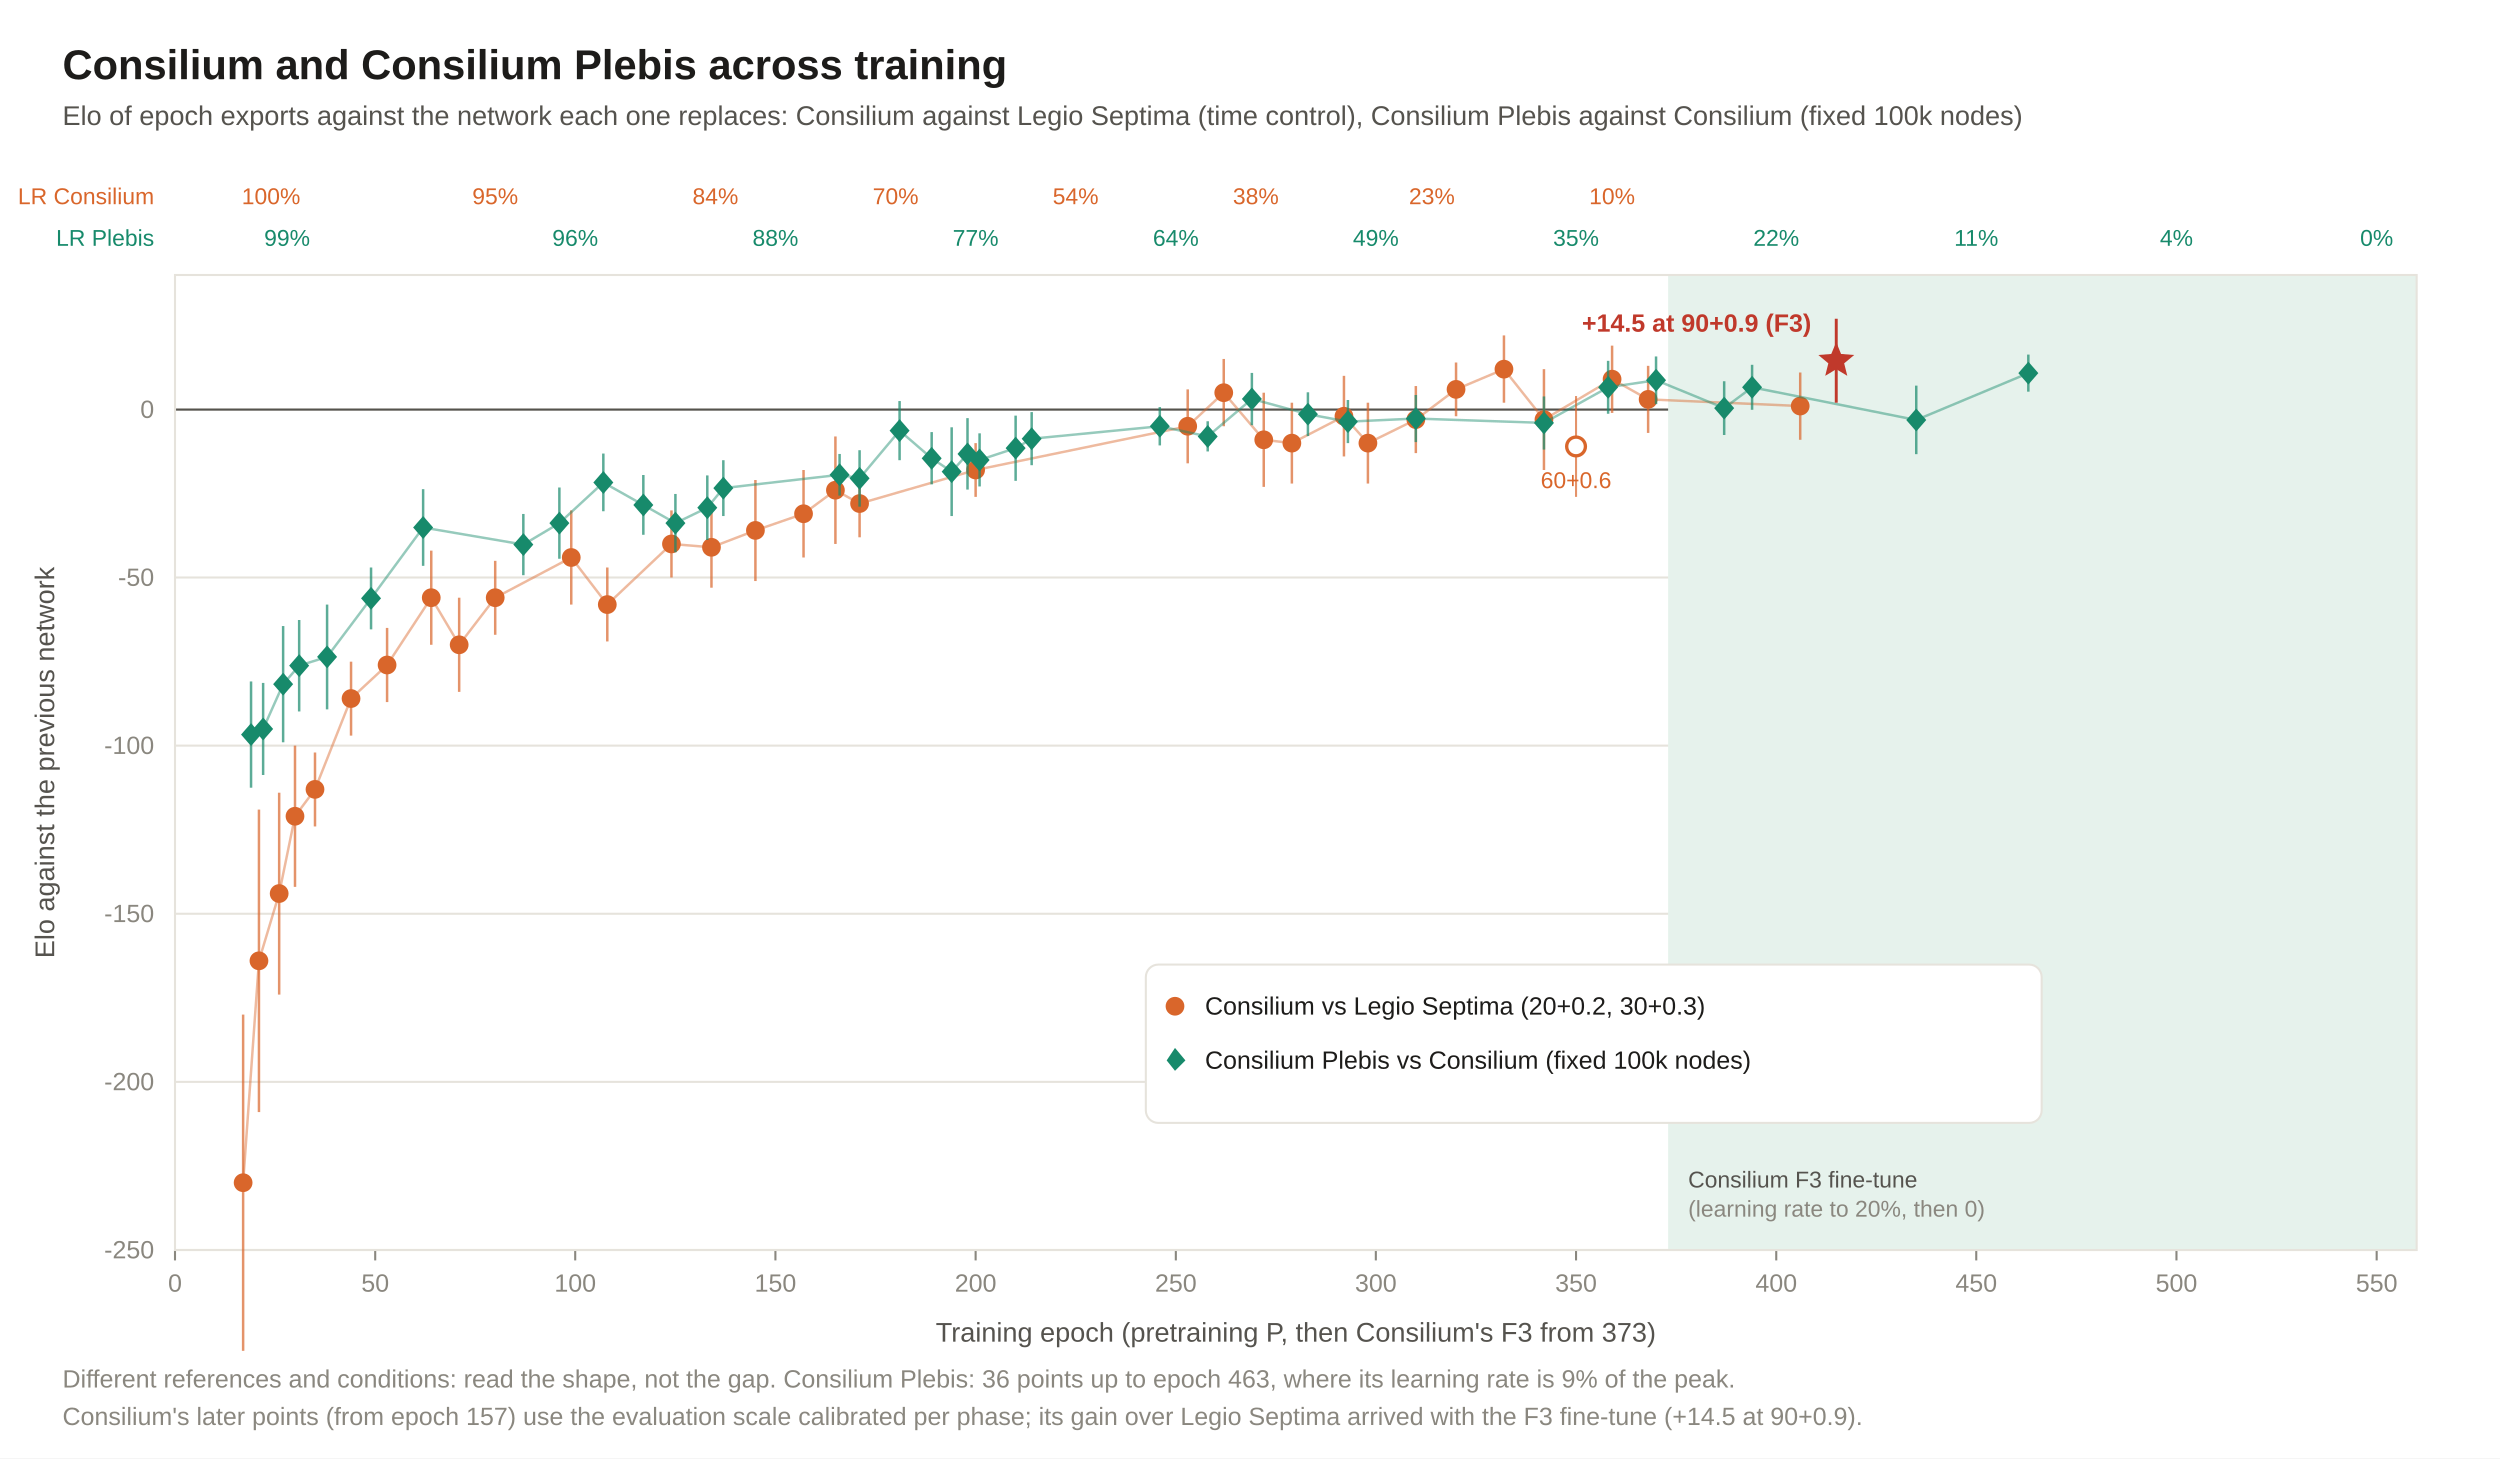
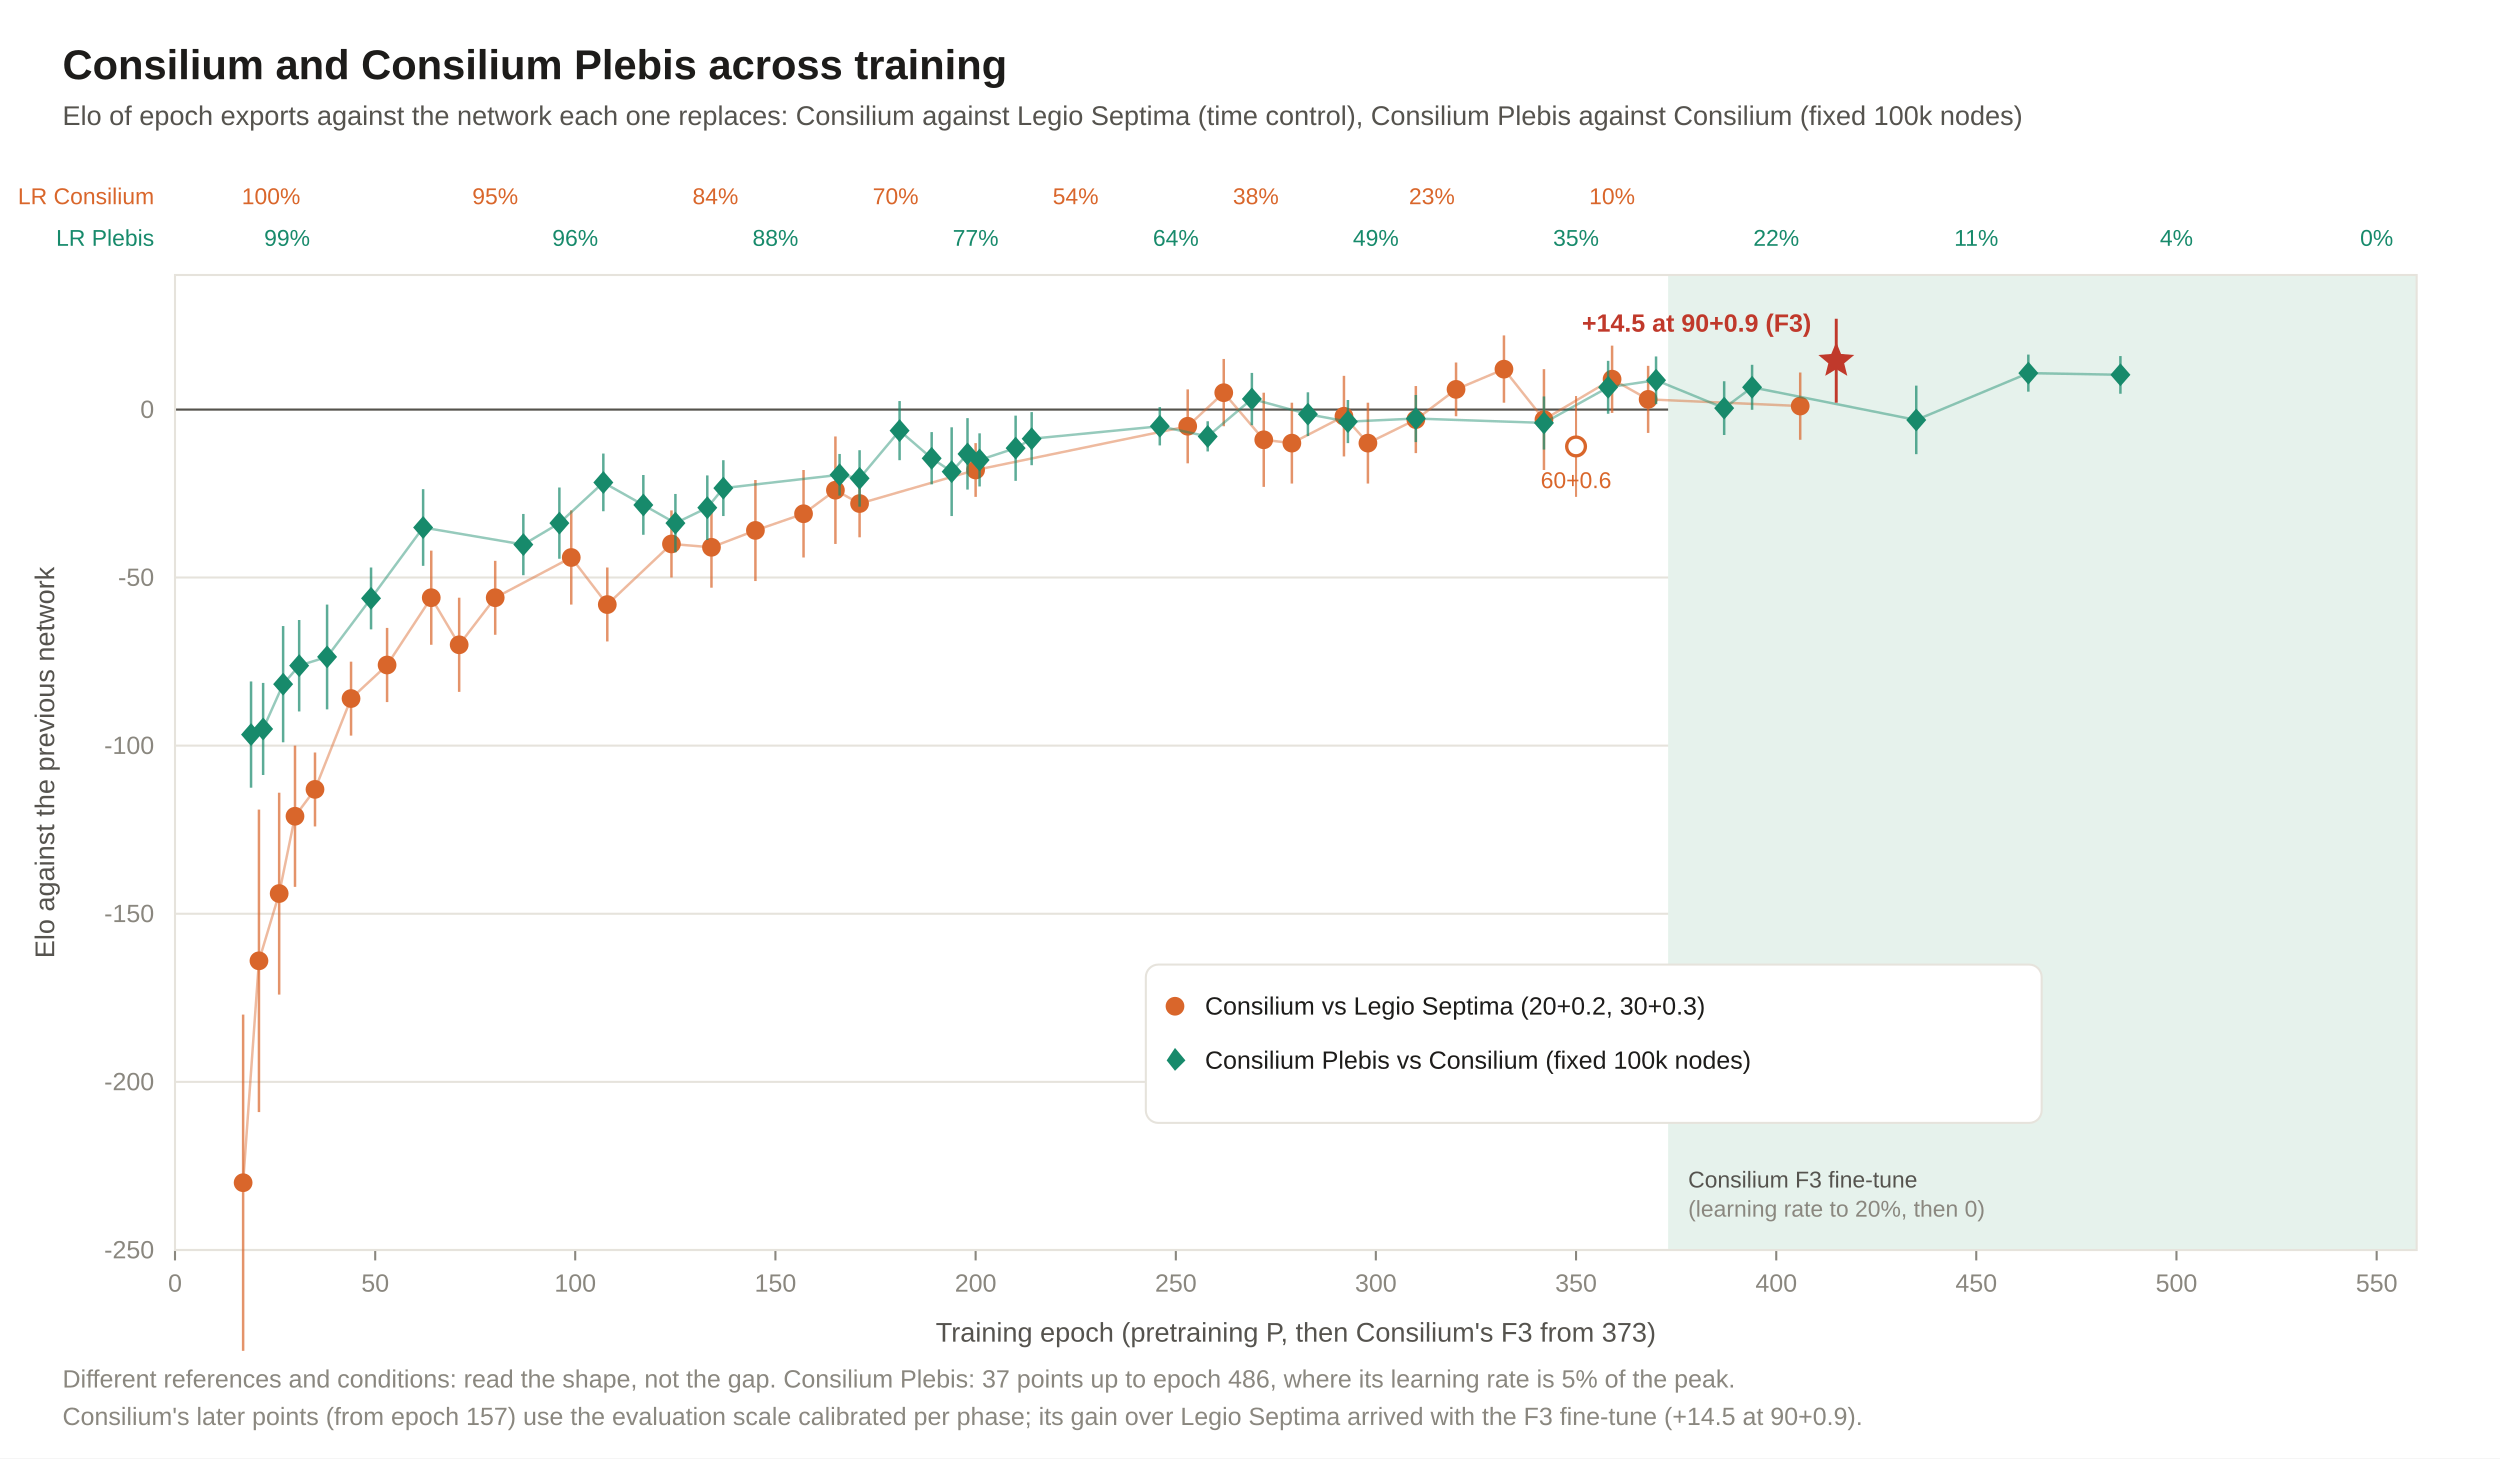
<svg xmlns="http://www.w3.org/2000/svg" viewBox="0 0 1200 700" width="1200" height="700" font-family="Segoe UI, Helvetica Neue, Arial, sans-serif" role="img" aria-label="Consilium and Consilium Plebis across training, each against the network it replaces">
  <rect width="1200" height="700" fill="#ffffff" />
  <text x="30.0" y="38.0" font-size="20" fill="#1d1c1a" text-anchor="start" font-weight="600">Consilium and Consilium Plebis across training</text>
  <text x="30.0" y="60.0" font-size="13" fill="#55534e" text-anchor="start" font-weight="normal">Elo of epoch exports against the network each one replaces: Consilium against Legio Septima (time control), Consilium Plebis against Consilium (fixed 100k nodes)</text>
  <line x1="84" y1="600.0" x2="1160" y2="600.0" stroke="#e6e3dc" />
  <text x="74.0" y="604.0" font-size="12" fill="#8a877f" text-anchor="end" font-weight="normal">-250</text>
  <line x1="84" y1="519.3" x2="1160" y2="519.3" stroke="#e6e3dc" />
  <text x="74.0" y="523.3" font-size="12" fill="#8a877f" text-anchor="end" font-weight="normal">-200</text>
  <line x1="84" y1="438.6" x2="1160" y2="438.6" stroke="#e6e3dc" />
  <text x="74.0" y="442.6" font-size="12" fill="#8a877f" text-anchor="end" font-weight="normal">-150</text>
  <line x1="84" y1="357.9" x2="1160" y2="357.9" stroke="#e6e3dc" />
  <text x="74.0" y="361.9" font-size="12" fill="#8a877f" text-anchor="end" font-weight="normal">-100</text>
  <line x1="84" y1="277.2" x2="1160" y2="277.2" stroke="#e6e3dc" />
  <text x="74.0" y="281.2" font-size="12" fill="#8a877f" text-anchor="end" font-weight="normal">-50</text>
  <line x1="84" y1="196.6" x2="1160" y2="196.6" stroke="#e6e3dc" />
  <text x="74.0" y="200.6" font-size="12" fill="#8a877f" text-anchor="end" font-weight="normal">0</text>
  <line x1="84" y1="196.6" x2="1160" y2="196.6" stroke="#55534e" stroke-width="1" />
  <line x1="84.0" y1="600" x2="84.0" y2="605" stroke="#8a877f" />
  <text x="84.0" y="620.0" font-size="12" fill="#8a877f" text-anchor="middle" font-weight="normal">0</text>
  <line x1="180.1" y1="600" x2="180.1" y2="605" stroke="#8a877f" />
  <text x="180.1" y="620.0" font-size="12" fill="#8a877f" text-anchor="middle" font-weight="normal">50</text>
  <line x1="276.1" y1="600" x2="276.1" y2="605" stroke="#8a877f" />
  <text x="276.1" y="620.0" font-size="12" fill="#8a877f" text-anchor="middle" font-weight="normal">100</text>
  <line x1="372.2" y1="600" x2="372.2" y2="605" stroke="#8a877f" />
  <text x="372.2" y="620.0" font-size="12" fill="#8a877f" text-anchor="middle" font-weight="normal">150</text>
  <line x1="468.3" y1="600" x2="468.3" y2="605" stroke="#8a877f" />
  <text x="468.3" y="620.0" font-size="12" fill="#8a877f" text-anchor="middle" font-weight="normal">200</text>
  <line x1="564.4" y1="600" x2="564.4" y2="605" stroke="#8a877f" />
  <text x="564.4" y="620.0" font-size="12" fill="#8a877f" text-anchor="middle" font-weight="normal">250</text>
  <line x1="660.4" y1="600" x2="660.4" y2="605" stroke="#8a877f" />
  <text x="660.4" y="620.0" font-size="12" fill="#8a877f" text-anchor="middle" font-weight="normal">300</text>
  <line x1="756.5" y1="600" x2="756.5" y2="605" stroke="#8a877f" />
  <text x="756.5" y="620.0" font-size="12" fill="#8a877f" text-anchor="middle" font-weight="normal">350</text>
  <line x1="852.6" y1="600" x2="852.6" y2="605" stroke="#8a877f" />
  <text x="852.6" y="620.0" font-size="12" fill="#8a877f" text-anchor="middle" font-weight="normal">400</text>
  <line x1="948.6" y1="600" x2="948.6" y2="605" stroke="#8a877f" />
  <text x="948.6" y="620.0" font-size="12" fill="#8a877f" text-anchor="middle" font-weight="normal">450</text>
  <line x1="1044.7" y1="600" x2="1044.7" y2="605" stroke="#8a877f" />
  <text x="1044.7" y="620.0" font-size="12" fill="#8a877f" text-anchor="middle" font-weight="normal">500</text>
  <line x1="1140.8" y1="600" x2="1140.8" y2="605" stroke="#8a877f" />
  <text x="1140.8" y="620.0" font-size="12" fill="#8a877f" text-anchor="middle" font-weight="normal">550</text>
  <rect x="800.7" y="132" width="359.3" height="468" fill="#e6f2ec" />
  <text x="810.3" y="570.0" font-size="11" fill="#55534e" text-anchor="start" font-weight="normal">Consilium F3 fine-tune</text>
  <text x="810.3" y="584.0" font-size="11" fill="#8a877f" text-anchor="start" font-weight="normal">(learning rate to 20%, then 0)</text>
  <rect x="84" y="132" width="1076" height="468" fill="none" stroke="#e6e3dc" />
  <text x="622.0" y="644.0" font-size="13" fill="#55534e" text-anchor="middle" font-weight="normal">Training epoch (pretraining P, then Consilium's F3 from 373)</text>
  <text transform="rotate(-90 26 366)" x="26.0" y="366.0" font-size="13" fill="#55534e" text-anchor="middle" font-weight="normal">Elo against the previous network</text>
  <text x="74.0" y="98.0" font-size="11" fill="#d9662b" text-anchor="end" font-weight="normal">LR Consilium</text>
  <text x="74.0" y="118.0" font-size="11" fill="#178a6b" text-anchor="end" font-weight="normal">LR Plebis</text>
  <text x="130.1" y="98.0" font-size="11" fill="#d9662b" text-anchor="middle" font-weight="normal">100%</text>
  <text x="237.7" y="98.0" font-size="11" fill="#d9662b" text-anchor="middle" font-weight="normal">95%</text>
  <text x="343.4" y="98.0" font-size="11" fill="#d9662b" text-anchor="middle" font-weight="normal">84%</text>
  <text x="429.9" y="98.0" font-size="11" fill="#d9662b" text-anchor="middle" font-weight="normal">70%</text>
  <text x="516.3" y="98.0" font-size="11" fill="#d9662b" text-anchor="middle" font-weight="normal">54%</text>
  <text x="602.8" y="98.0" font-size="11" fill="#d9662b" text-anchor="middle" font-weight="normal">38%</text>
  <text x="687.3" y="98.0" font-size="11" fill="#d9662b" text-anchor="middle" font-weight="normal">23%</text>
  <text x="773.8" y="98.0" font-size="11" fill="#d9662b" text-anchor="middle" font-weight="normal">10%</text>
  <text x="137.8" y="118.0" font-size="11" fill="#178a6b" text-anchor="middle" font-weight="normal">99%</text>
  <text x="276.1" y="118.0" font-size="11" fill="#178a6b" text-anchor="middle" font-weight="normal">96%</text>
  <text x="372.2" y="118.0" font-size="11" fill="#178a6b" text-anchor="middle" font-weight="normal">88%</text>
  <text x="468.3" y="118.0" font-size="11" fill="#178a6b" text-anchor="middle" font-weight="normal">77%</text>
  <text x="564.4" y="118.0" font-size="11" fill="#178a6b" text-anchor="middle" font-weight="normal">64%</text>
  <text x="660.4" y="118.0" font-size="11" fill="#178a6b" text-anchor="middle" font-weight="normal">49%</text>
  <text x="756.5" y="118.0" font-size="11" fill="#178a6b" text-anchor="middle" font-weight="normal">35%</text>
  <text x="852.6" y="118.0" font-size="11" fill="#178a6b" text-anchor="middle" font-weight="normal">22%</text>
  <text x="948.6" y="118.0" font-size="11" fill="#178a6b" text-anchor="middle" font-weight="normal">11%</text>
  <text x="1044.7" y="118.0" font-size="11" fill="#178a6b" text-anchor="middle" font-weight="normal">4%</text>
  <text x="1140.8" y="118.0" font-size="11" fill="#178a6b" text-anchor="middle" font-weight="normal">0%</text>
  <polyline fill="none" stroke="#d9662b" stroke-width="1.2" stroke-opacity="0.45" points="116.7,567.7 124.3,461.2 134.0,428.9 141.6,391.8 151.2,378.9 168.5,335.3 185.8,319.2 207.0,286.9 220.4,309.5 237.7,286.9 274.2,267.6 291.5,290.2 322.3,261.1 341.5,262.7 362.6,254.6 385.7,246.6 401.0,235.3 412.6,241.7 468.3,225.6 570.1,204.6 587.4,188.5 606.6,211.1 620.1,212.7 645.1,199.8 656.6,212.7 679.6,201.4 698.9,186.9 721.9,177.2 741.1,201.4 773.8,182.0 791.1,191.7 864.1,194.9" />
  <line x1="116.7" y1="648.4" x2="116.7" y2="487.0" stroke="#d9662b" stroke-width="1.2" stroke-opacity="0.7" />
  <circle cx="116.7" cy="567.7" r="4.5" fill="#d9662b" />
  <line x1="124.3" y1="533.8" x2="124.3" y2="388.6" stroke="#d9662b" stroke-width="1.2" stroke-opacity="0.7" />
  <circle cx="124.3" cy="461.2" r="4.5" fill="#d9662b" />
  <line x1="134.0" y1="477.4" x2="134.0" y2="380.5" stroke="#d9662b" stroke-width="1.2" stroke-opacity="0.7" />
  <circle cx="134.0" cy="428.9" r="4.5" fill="#d9662b" />
  <line x1="141.6" y1="425.7" x2="141.6" y2="357.9" stroke="#d9662b" stroke-width="1.2" stroke-opacity="0.7" />
  <circle cx="141.6" cy="391.8" r="4.5" fill="#d9662b" />
  <line x1="151.2" y1="396.7" x2="151.2" y2="361.2" stroke="#d9662b" stroke-width="1.2" stroke-opacity="0.7" />
  <circle cx="151.2" cy="378.9" r="4.5" fill="#d9662b" />
  <line x1="168.5" y1="353.1" x2="168.5" y2="317.6" stroke="#d9662b" stroke-width="1.2" stroke-opacity="0.7" />
  <circle cx="168.5" cy="335.3" r="4.5" fill="#d9662b" />
  <line x1="185.8" y1="337.0" x2="185.8" y2="301.4" stroke="#d9662b" stroke-width="1.2" stroke-opacity="0.7" />
  <circle cx="185.8" cy="319.2" r="4.5" fill="#d9662b" />
  <line x1="207.0" y1="309.5" x2="207.0" y2="264.3" stroke="#d9662b" stroke-width="1.2" stroke-opacity="0.7" />
  <circle cx="207.0" cy="286.9" r="4.5" fill="#d9662b" />
  <line x1="220.4" y1="332.1" x2="220.4" y2="286.9" stroke="#d9662b" stroke-width="1.2" stroke-opacity="0.7" />
  <circle cx="220.4" cy="309.5" r="4.5" fill="#d9662b" />
  <line x1="237.7" y1="304.7" x2="237.7" y2="269.2" stroke="#d9662b" stroke-width="1.2" stroke-opacity="0.7" />
  <circle cx="237.7" cy="286.9" r="4.5" fill="#d9662b" />
  <line x1="274.2" y1="290.2" x2="274.2" y2="245.0" stroke="#d9662b" stroke-width="1.2" stroke-opacity="0.7" />
  <circle cx="274.2" cy="267.6" r="4.5" fill="#d9662b" />
  <line x1="291.5" y1="307.9" x2="291.5" y2="272.4" stroke="#d9662b" stroke-width="1.2" stroke-opacity="0.7" />
  <circle cx="291.5" cy="290.2" r="4.5" fill="#d9662b" />
  <line x1="322.3" y1="277.2" x2="322.3" y2="245.0" stroke="#d9662b" stroke-width="1.2" stroke-opacity="0.7" />
  <circle cx="322.3" cy="261.1" r="4.5" fill="#d9662b" />
  <line x1="341.5" y1="282.1" x2="341.5" y2="243.4" stroke="#d9662b" stroke-width="1.2" stroke-opacity="0.7" />
  <circle cx="341.5" cy="262.7" r="4.5" fill="#d9662b" />
  <line x1="362.6" y1="278.9" x2="362.6" y2="230.4" stroke="#d9662b" stroke-width="1.2" stroke-opacity="0.7" />
  <circle cx="362.6" cy="254.6" r="4.5" fill="#d9662b" />
  <line x1="385.7" y1="267.6" x2="385.7" y2="225.6" stroke="#d9662b" stroke-width="1.2" stroke-opacity="0.7" />
  <circle cx="385.7" cy="246.6" r="4.5" fill="#d9662b" />
  <line x1="401.0" y1="261.1" x2="401.0" y2="209.5" stroke="#d9662b" stroke-width="1.2" stroke-opacity="0.7" />
  <circle cx="401.0" cy="235.3" r="4.5" fill="#d9662b" />
  <line x1="412.6" y1="257.9" x2="412.6" y2="225.6" stroke="#d9662b" stroke-width="1.2" stroke-opacity="0.7" />
  <circle cx="412.6" cy="241.7" r="4.5" fill="#d9662b" />
  <line x1="468.3" y1="238.5" x2="468.3" y2="212.7" stroke="#d9662b" stroke-width="1.2" stroke-opacity="0.7" />
  <circle cx="468.3" cy="225.6" r="4.5" fill="#d9662b" />
  <line x1="570.1" y1="222.4" x2="570.1" y2="186.9" stroke="#d9662b" stroke-width="1.2" stroke-opacity="0.7" />
  <circle cx="570.1" cy="204.6" r="4.5" fill="#d9662b" />
  <line x1="587.4" y1="204.6" x2="587.4" y2="172.3" stroke="#d9662b" stroke-width="1.2" stroke-opacity="0.7" />
  <circle cx="587.4" cy="188.5" r="4.5" fill="#d9662b" />
  <line x1="606.6" y1="233.7" x2="606.6" y2="188.5" stroke="#d9662b" stroke-width="1.2" stroke-opacity="0.7" />
  <circle cx="606.6" cy="211.1" r="4.5" fill="#d9662b" />
  <line x1="620.1" y1="232.1" x2="620.1" y2="193.3" stroke="#d9662b" stroke-width="1.2" stroke-opacity="0.7" />
  <circle cx="620.1" cy="212.7" r="4.5" fill="#d9662b" />
  <line x1="645.1" y1="219.1" x2="645.1" y2="180.4" stroke="#d9662b" stroke-width="1.2" stroke-opacity="0.7" />
  <circle cx="645.1" cy="199.8" r="4.5" fill="#d9662b" />
  <line x1="656.6" y1="232.1" x2="656.6" y2="193.3" stroke="#d9662b" stroke-width="1.2" stroke-opacity="0.7" />
  <circle cx="656.6" cy="212.7" r="4.5" fill="#d9662b" />
  <line x1="679.6" y1="217.5" x2="679.6" y2="185.3" stroke="#d9662b" stroke-width="1.2" stroke-opacity="0.7" />
  <circle cx="679.6" cy="201.4" r="4.5" fill="#d9662b" />
  <line x1="698.9" y1="199.8" x2="698.9" y2="174.0" stroke="#d9662b" stroke-width="1.2" stroke-opacity="0.7" />
  <circle cx="698.9" cy="186.9" r="4.5" fill="#d9662b" />
  <line x1="721.9" y1="193.3" x2="721.9" y2="161.0" stroke="#d9662b" stroke-width="1.2" stroke-opacity="0.7" />
  <circle cx="721.9" cy="177.2" r="4.5" fill="#d9662b" />
  <line x1="741.1" y1="225.6" x2="741.1" y2="177.2" stroke="#d9662b" stroke-width="1.2" stroke-opacity="0.7" />
  <circle cx="741.1" cy="201.4" r="4.5" fill="#d9662b" />
  <line x1="773.8" y1="198.2" x2="773.8" y2="165.9" stroke="#d9662b" stroke-width="1.2" stroke-opacity="0.7" />
  <circle cx="773.8" cy="182.0" r="4.5" fill="#d9662b" />
  <line x1="791.1" y1="207.8" x2="791.1" y2="175.6" stroke="#d9662b" stroke-width="1.2" stroke-opacity="0.7" />
  <circle cx="791.1" cy="191.7" r="4.5" fill="#d9662b" />
  <line x1="864.1" y1="211.1" x2="864.1" y2="178.8" stroke="#d9662b" stroke-width="1.2" stroke-opacity="0.7" />
  <circle cx="864.1" cy="194.9" r="4.5" fill="#d9662b" />
-   <polyline fill="none" stroke="#178a6b" stroke-width="1.2" stroke-opacity="0.45" points="120.5,352.6 126.3,349.9 135.9,328.4 143.6,319.5 157.0,315.3 178.1,287.2 203.1,253.2 251.2,261.4 268.5,251.1 289.6,231.6 308.8,242.4 324.2,251.1 339.5,243.7 347.2,234.3 403.0,227.9 412.6,229.6 431.8,206.7 447.2,220.0 456.8,226.4 464.4,217.9 470.2,220.8 487.5,215.1 495.2,210.6 556.7,204.6 579.7,209.5 600.9,191.5 627.8,198.8 647.0,202.4 679.6,200.9 741.1,203.0 771.9,185.9 794.9,182.5 827.6,195.9 841.0,185.9 919.8,201.6 973.6,179.1" />
+   <polyline fill="none" stroke="#178a6b" stroke-width="1.2" stroke-opacity="0.45" points="120.5,352.6 126.3,349.9 135.9,328.4 143.6,319.5 157.0,315.3 178.1,287.2 203.1,253.2 251.2,261.4 268.5,251.1 289.6,231.6 308.8,242.4 324.2,251.1 339.5,243.7 347.2,234.3 403.0,227.9 412.6,229.6 431.8,206.7 447.2,220.0 456.8,226.4 464.4,217.9 470.2,220.8 487.5,215.1 495.2,210.6 556.7,204.6 579.7,209.5 600.9,191.5 627.8,198.8 647.0,202.4 679.6,200.9 741.1,203.0 771.9,185.9 794.9,182.5 827.6,195.9 841.0,185.9 919.8,201.6 973.6,179.1 1017.8,179.9" />
  <line x1="120.5" y1="378.1" x2="120.5" y2="327.1" stroke="#178a6b" stroke-width="1.2" stroke-opacity="0.7" />
  <polygon points="120.5,347.1 125.3,352.6 120.5,358.1 115.7,352.6" fill="#178a6b" />
  <line x1="126.3" y1="372.0" x2="126.3" y2="327.8" stroke="#178a6b" stroke-width="1.2" stroke-opacity="0.7" />
  <polygon points="126.3,344.4 131.1,349.9 126.3,355.4 121.5,349.9" fill="#178a6b" />
  <line x1="135.9" y1="356.3" x2="135.9" y2="300.5" stroke="#178a6b" stroke-width="1.2" stroke-opacity="0.7" />
  <polygon points="135.9,322.9 140.7,328.4 135.9,333.9 131.1,328.4" fill="#178a6b" />
  <line x1="143.6" y1="341.5" x2="143.6" y2="297.6" stroke="#178a6b" stroke-width="1.2" stroke-opacity="0.7" />
  <polygon points="143.6,314.0 148.4,319.5 143.6,325.0 138.8,319.5" fill="#178a6b" />
  <line x1="157.0" y1="340.5" x2="157.0" y2="290.2" stroke="#178a6b" stroke-width="1.2" stroke-opacity="0.7" />
  <polygon points="157.0,309.8 161.8,315.3 157.0,320.8 152.2,315.3" fill="#178a6b" />
  <line x1="178.1" y1="302.1" x2="178.1" y2="272.4" stroke="#178a6b" stroke-width="1.2" stroke-opacity="0.7" />
  <polygon points="178.1,281.7 182.9,287.2 178.1,292.7 173.3,287.2" fill="#178a6b" />
  <line x1="203.1" y1="271.6" x2="203.1" y2="234.8" stroke="#178a6b" stroke-width="1.2" stroke-opacity="0.7" />
  <polygon points="203.1,247.7 207.9,253.2 203.1,258.7 198.3,253.2" fill="#178a6b" />
  <line x1="251.2" y1="276.1" x2="251.2" y2="246.7" stroke="#178a6b" stroke-width="1.2" stroke-opacity="0.7" />
  <polygon points="251.2,255.9 256.0,261.4 251.2,266.9 246.4,261.4" fill="#178a6b" />
  <line x1="268.5" y1="268.2" x2="268.5" y2="234.0" stroke="#178a6b" stroke-width="1.2" stroke-opacity="0.7" />
  <polygon points="268.5,245.6 273.3,251.1 268.5,256.6 263.7,251.1" fill="#178a6b" />
  <line x1="289.6" y1="245.4" x2="289.6" y2="217.7" stroke="#178a6b" stroke-width="1.2" stroke-opacity="0.7" />
  <polygon points="289.6,226.1 294.4,231.6 289.6,237.1 284.8,231.6" fill="#178a6b" />
  <line x1="308.8" y1="256.7" x2="308.8" y2="228.0" stroke="#178a6b" stroke-width="1.2" stroke-opacity="0.7" />
  <polygon points="308.8,236.9 313.6,242.4 308.8,247.9 304.0,242.4" fill="#178a6b" />
  <line x1="324.2" y1="265.1" x2="324.2" y2="237.1" stroke="#178a6b" stroke-width="1.2" stroke-opacity="0.7" />
  <polygon points="324.2,245.6 329.0,251.1 324.2,256.6 319.4,251.1" fill="#178a6b" />
  <line x1="339.5" y1="259.2" x2="339.5" y2="228.2" stroke="#178a6b" stroke-width="1.2" stroke-opacity="0.7" />
  <polygon points="339.5,238.2 344.3,243.7 339.5,249.2 334.7,243.7" fill="#178a6b" />
  <line x1="347.2" y1="247.7" x2="347.2" y2="220.9" stroke="#178a6b" stroke-width="1.2" stroke-opacity="0.7" />
  <polygon points="347.2,228.8 352.0,234.3 347.2,239.8 342.4,234.3" fill="#178a6b" />
  <line x1="403.0" y1="237.9" x2="403.0" y2="217.9" stroke="#178a6b" stroke-width="1.2" stroke-opacity="0.7" />
  <polygon points="403.0,222.4 407.8,227.9 403.0,233.4 398.2,227.9" fill="#178a6b" />
  <line x1="412.6" y1="243.2" x2="412.6" y2="216.1" stroke="#178a6b" stroke-width="1.2" stroke-opacity="0.7" />
  <polygon points="412.6,224.1 417.4,229.6 412.6,235.1 407.8,229.6" fill="#178a6b" />
  <line x1="431.8" y1="220.9" x2="431.8" y2="192.5" stroke="#178a6b" stroke-width="1.2" stroke-opacity="0.7" />
  <polygon points="431.8,201.2 436.6,206.7 431.8,212.2 427.0,206.7" fill="#178a6b" />
  <line x1="447.2" y1="232.5" x2="447.2" y2="207.4" stroke="#178a6b" stroke-width="1.2" stroke-opacity="0.7" />
  <polygon points="447.2,214.5 452.0,220.0 447.2,225.5 442.4,220.0" fill="#178a6b" />
  <line x1="456.8" y1="247.7" x2="456.8" y2="205.1" stroke="#178a6b" stroke-width="1.2" stroke-opacity="0.7" />
  <polygon points="456.8,220.9 461.6,226.4 456.8,231.9 452.0,226.4" fill="#178a6b" />
  <line x1="464.4" y1="235.0" x2="464.4" y2="200.7" stroke="#178a6b" stroke-width="1.2" stroke-opacity="0.7" />
  <polygon points="464.4,212.4 469.2,217.9 464.4,223.4 459.6,217.9" fill="#178a6b" />
  <line x1="470.2" y1="233.5" x2="470.2" y2="208.0" stroke="#178a6b" stroke-width="1.2" stroke-opacity="0.7" />
  <polygon points="470.2,215.3 475.0,220.8 470.2,226.3 465.4,220.8" fill="#178a6b" />
  <line x1="487.5" y1="230.8" x2="487.5" y2="199.5" stroke="#178a6b" stroke-width="1.2" stroke-opacity="0.7" />
  <polygon points="487.5,209.6 492.3,215.1 487.5,220.6 482.7,215.1" fill="#178a6b" />
  <line x1="495.2" y1="223.3" x2="495.2" y2="197.8" stroke="#178a6b" stroke-width="1.2" stroke-opacity="0.7" />
  <polygon points="495.2,205.1 500.0,210.6 495.2,216.1 490.4,210.6" fill="#178a6b" />
  <line x1="556.7" y1="213.8" x2="556.7" y2="195.4" stroke="#178a6b" stroke-width="1.2" stroke-opacity="0.7" />
  <polygon points="556.7,199.1 561.5,204.6 556.7,210.1 551.9,204.6" fill="#178a6b" />
  <line x1="579.7" y1="216.7" x2="579.7" y2="202.2" stroke="#178a6b" stroke-width="1.2" stroke-opacity="0.7" />
  <polygon points="579.7,204.0 584.5,209.5 579.7,215.0 574.9,209.5" fill="#178a6b" />
  <line x1="600.9" y1="204.1" x2="600.9" y2="179.0" stroke="#178a6b" stroke-width="1.2" stroke-opacity="0.7" />
  <polygon points="600.9,186.0 605.7,191.5 600.9,197.0 596.1,191.5" fill="#178a6b" />
  <line x1="627.8" y1="209.3" x2="627.8" y2="188.3" stroke="#178a6b" stroke-width="1.2" stroke-opacity="0.7" />
  <polygon points="627.8,193.3 632.6,198.8 627.8,204.3 623.0,198.8" fill="#178a6b" />
  <line x1="647.0" y1="212.7" x2="647.0" y2="192.0" stroke="#178a6b" stroke-width="1.2" stroke-opacity="0.7" />
  <polygon points="647.0,196.9 651.8,202.4 647.0,207.9 642.2,202.4" fill="#178a6b" />
  <line x1="679.6" y1="212.2" x2="679.6" y2="189.6" stroke="#178a6b" stroke-width="1.2" stroke-opacity="0.7" />
  <polygon points="679.6,195.4 684.4,200.9 679.6,206.4 674.8,200.9" fill="#178a6b" />
  <line x1="741.1" y1="215.8" x2="741.1" y2="190.3" stroke="#178a6b" stroke-width="1.2" stroke-opacity="0.7" />
  <polygon points="741.1,197.5 745.9,203.0 741.1,208.5 736.3,203.0" fill="#178a6b" />
  <line x1="771.9" y1="198.6" x2="771.9" y2="173.2" stroke="#178a6b" stroke-width="1.2" stroke-opacity="0.7" />
  <polygon points="771.9,180.4 776.7,185.9 771.9,191.4 767.1,185.9" fill="#178a6b" />
  <line x1="794.9" y1="194.0" x2="794.9" y2="171.1" stroke="#178a6b" stroke-width="1.2" stroke-opacity="0.7" />
  <polygon points="794.9,177.0 799.7,182.5 794.9,188.0 790.1,182.5" fill="#178a6b" />
  <line x1="827.6" y1="208.8" x2="827.6" y2="183.0" stroke="#178a6b" stroke-width="1.2" stroke-opacity="0.7" />
  <polygon points="827.6,190.4 832.4,195.9 827.6,201.4 822.8,195.9" fill="#178a6b" />
  <line x1="841.0" y1="196.7" x2="841.0" y2="175.1" stroke="#178a6b" stroke-width="1.2" stroke-opacity="0.7" />
  <polygon points="841.0,180.4 845.8,185.9 841.0,191.4 836.2,185.9" fill="#178a6b" />
  <line x1="919.8" y1="218.0" x2="919.8" y2="185.1" stroke="#178a6b" stroke-width="1.2" stroke-opacity="0.7" />
  <polygon points="919.8,196.1 924.6,201.6 919.8,207.1 915.0,201.6" fill="#178a6b" />
  <line x1="973.6" y1="188.0" x2="973.6" y2="170.2" stroke="#178a6b" stroke-width="1.2" stroke-opacity="0.7" />
  <polygon points="973.6,173.6 978.4,179.1 973.6,184.6 968.8,179.1" fill="#178a6b" />
+   <line x1="1017.8" y1="189.0" x2="1017.8" y2="170.9" stroke="#178a6b" stroke-width="1.2" stroke-opacity="0.7" />
+   <polygon points="1017.8,174.4 1022.6,179.9 1017.8,185.4 1013.0,179.9" fill="#178a6b" />
  <line x1="756.5" y1="238.5" x2="756.5" y2="190.1" stroke="#d9662b" stroke-opacity="0.7" />
  <circle cx="756.5" cy="214.3" r="4.5" fill="#ffffff" stroke="#d9662b" stroke-width="1.6" />
  <text x="756.5" y="234.3" font-size="11" fill="#d9662b" text-anchor="middle" font-weight="normal">60+0.6</text>
  <line x1="881.4" y1="193.3" x2="881.4" y2="153.0" stroke="#c0392b" stroke-width="1.4" />
  <polygon points="881.4,164.2 883.7,169.9 890.0,170.4 885.2,174.4 886.7,180.4 881.4,177.2 876.1,180.4 877.6,174.4 872.8,170.4 879.0,169.9" fill="#c0392b" />
  <text x="869.4" y="159.2" font-size="12" fill="#c0392b" text-anchor="end" font-weight="600">+14.5 at 90+0.9 (F3)</text>
  <rect x="550" y="463" width="430" height="76" rx="6" fill="#ffffff" stroke="#e6e3dc" />
  <circle cx="564" cy="483" r="4.5" fill="#d9662b" />
  <text x="578.4" y="487.0" font-size="12" fill="#1d1c1a" text-anchor="start" font-weight="normal">Consilium vs Legio Septima (20+0.2, 30+0.3)</text>
  <polygon points="564,503 569,509 564,514 560,509" fill="#178a6b" />
  <text x="578.4" y="513.0" font-size="12" fill="#1d1c1a" text-anchor="start" font-weight="normal">Consilium Plebis vs Consilium (fixed 100k nodes)</text>
-   <text x="30.0" y="666.0" font-size="12" fill="#8a877f" text-anchor="start" font-weight="normal">Different references and conditions: read the shape, not the gap. Consilium Plebis: 36 points up to epoch 463, where its learning rate is 9% of the peak.</text>
+   <text x="30.0" y="666.0" font-size="12" fill="#8a877f" text-anchor="start" font-weight="normal">Different references and conditions: read the shape, not the gap. Consilium Plebis: 37 points up to epoch 486, where its learning rate is 5% of the peak.</text>
  <text x="30.0" y="684.0" font-size="12" fill="#8a877f" text-anchor="start" font-weight="normal">Consilium's later points (from epoch 157) use the evaluation scale calibrated per phase; its gain over Legio Septima arrived with the F3 fine-tune (+14.5 at 90+0.9).</text>
</svg>
